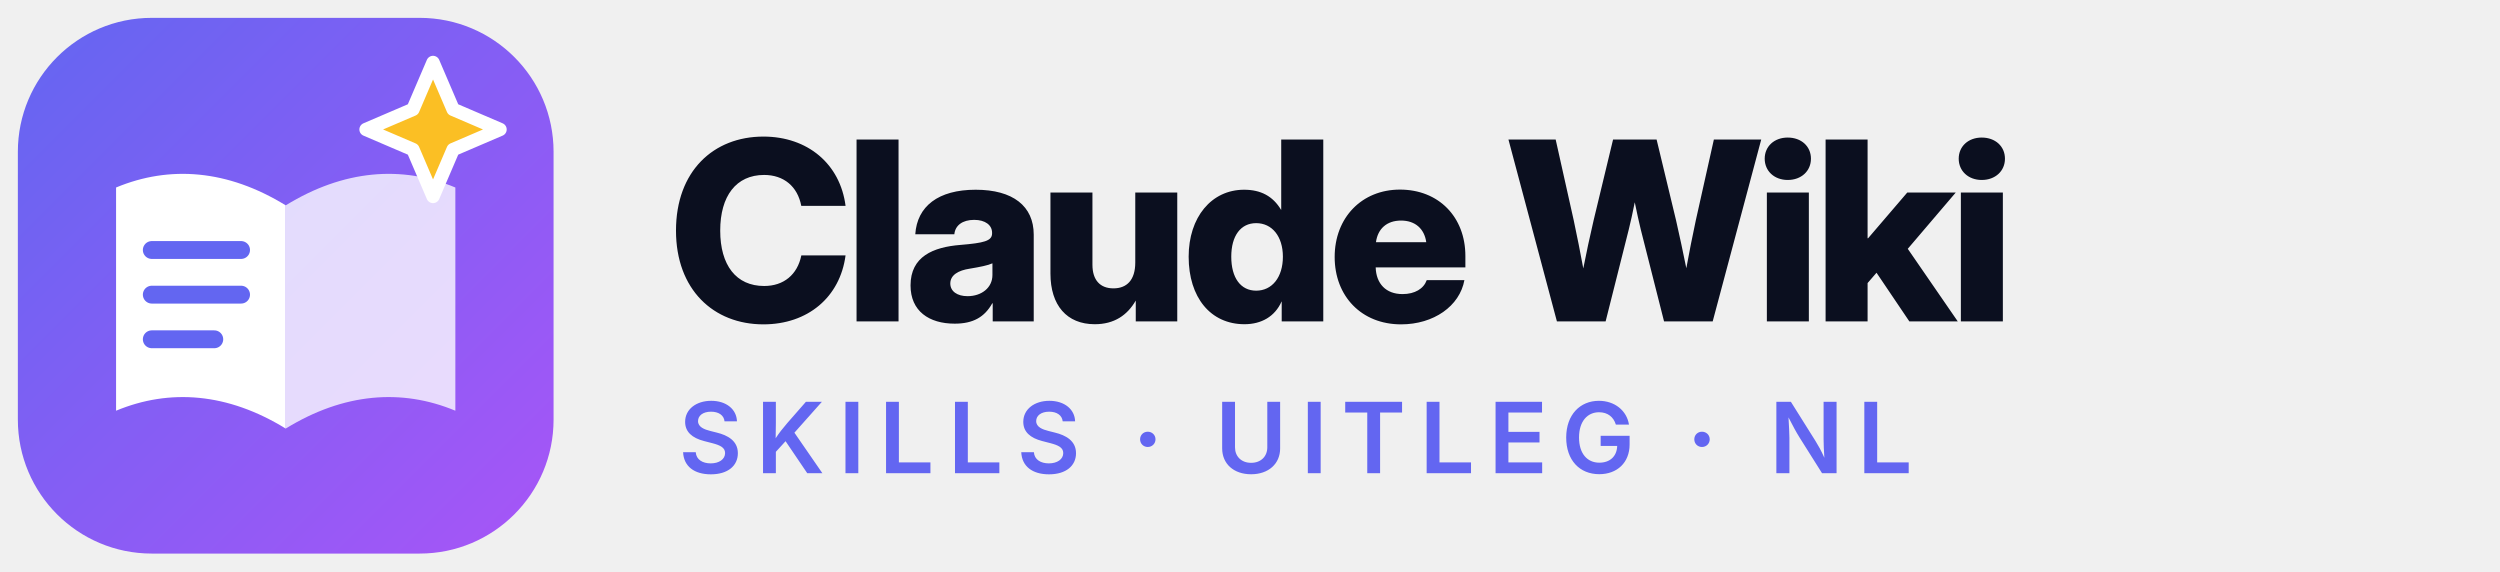
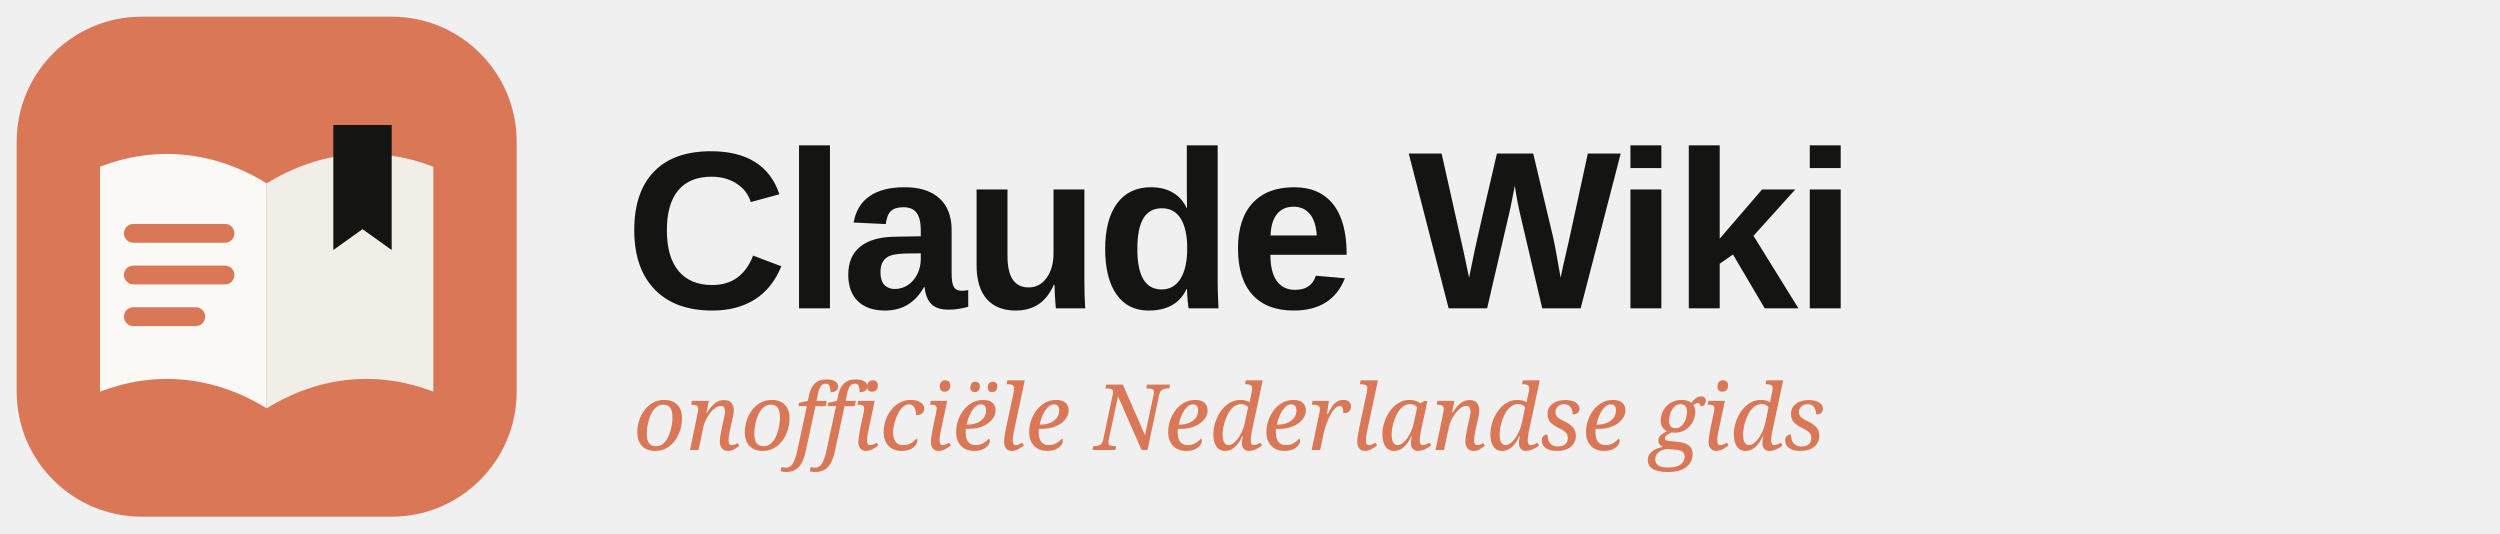
- <svg xmlns="http://www.w3.org/2000/svg" viewBox="0 0 560 128" width="560" height="128">
+ <svg xmlns="http://www.w3.org/2000/svg" viewBox="0 0 600 128" width="600" height="128">
  <g>
-     <defs>
-       <linearGradient id="g" x1="0" y1="0" x2="1" y2="1">
-         <stop offset="0" stop-color="#6366F1" />
-         <stop offset="1" stop-color="#A855F7" />
-       </linearGradient>
-     </defs>
-     <rect x="4" y="4" width="120" height="120" rx="30" fill="url(#g)" />
-     <path d="M26 42c12-5 25-4 38 4v50c-13-8-26-9-38-4z" fill="#fff" />
-     <path d="M102 42c-12-5-25-4-38 4v50c13-8 26-9 38-4z" fill="#fff" fill-opacity=".78" />
-     <path d="M34 56h20M34 66h20M34 76h14" stroke="#6366F1" stroke-width="4" stroke-linecap="round" />
-     <path d="M97 14l4.5 10.5L112 29l-10.5 4.5L97 44l-4.5-10.5L82 29l10.5-4.5z" fill="#FBBF24" stroke="#fff" stroke-width="3" stroke-linejoin="round" />
+     <rect x="4" y="4" width="120" height="120" rx="30" fill="#D97757" />
+     <path d="M24 40c13-5 27-4 40 4v54c-13-8-27-9-40-4z" fill="#FAF9F5" />
+     <path d="M104 40c-13-5-27-4-40 4v54c13-8 27-9 40-4z" fill="#F0EEE6" />
+     <path d="M32 56h22M32 66h22M32 76h15" stroke="#D97757" stroke-width="4.5" stroke-linecap="round" />
+     <path d="M80 30v30l7-5 7 5V30z" fill="#141413" />
  </g>
-   <text x="150" y="72" font-family="Inter Display, Inter, Arial, sans-serif" font-weight="800" font-size="56" fill="#0B0F1F" letter-spacing="-1.5">Claude Wiki</text>
-   <text x="152" y="106" font-family="Inter, Arial, sans-serif" font-weight="600" font-size="22" fill="#6366F1" letter-spacing="3">SKILLS · UITLEG · NL</text>
+   <text x="150" y="74" font-family="Poppins, Arial, sans-serif" font-weight="600" font-size="54" fill="#141413" letter-spacing="-1">Claude Wiki</text>
+   <text x="152" y="108" font-family="Lora, Georgia, serif" font-style="italic" font-size="22" fill="#D97757">onofficiële Nederlandse gids</text>
</svg>
